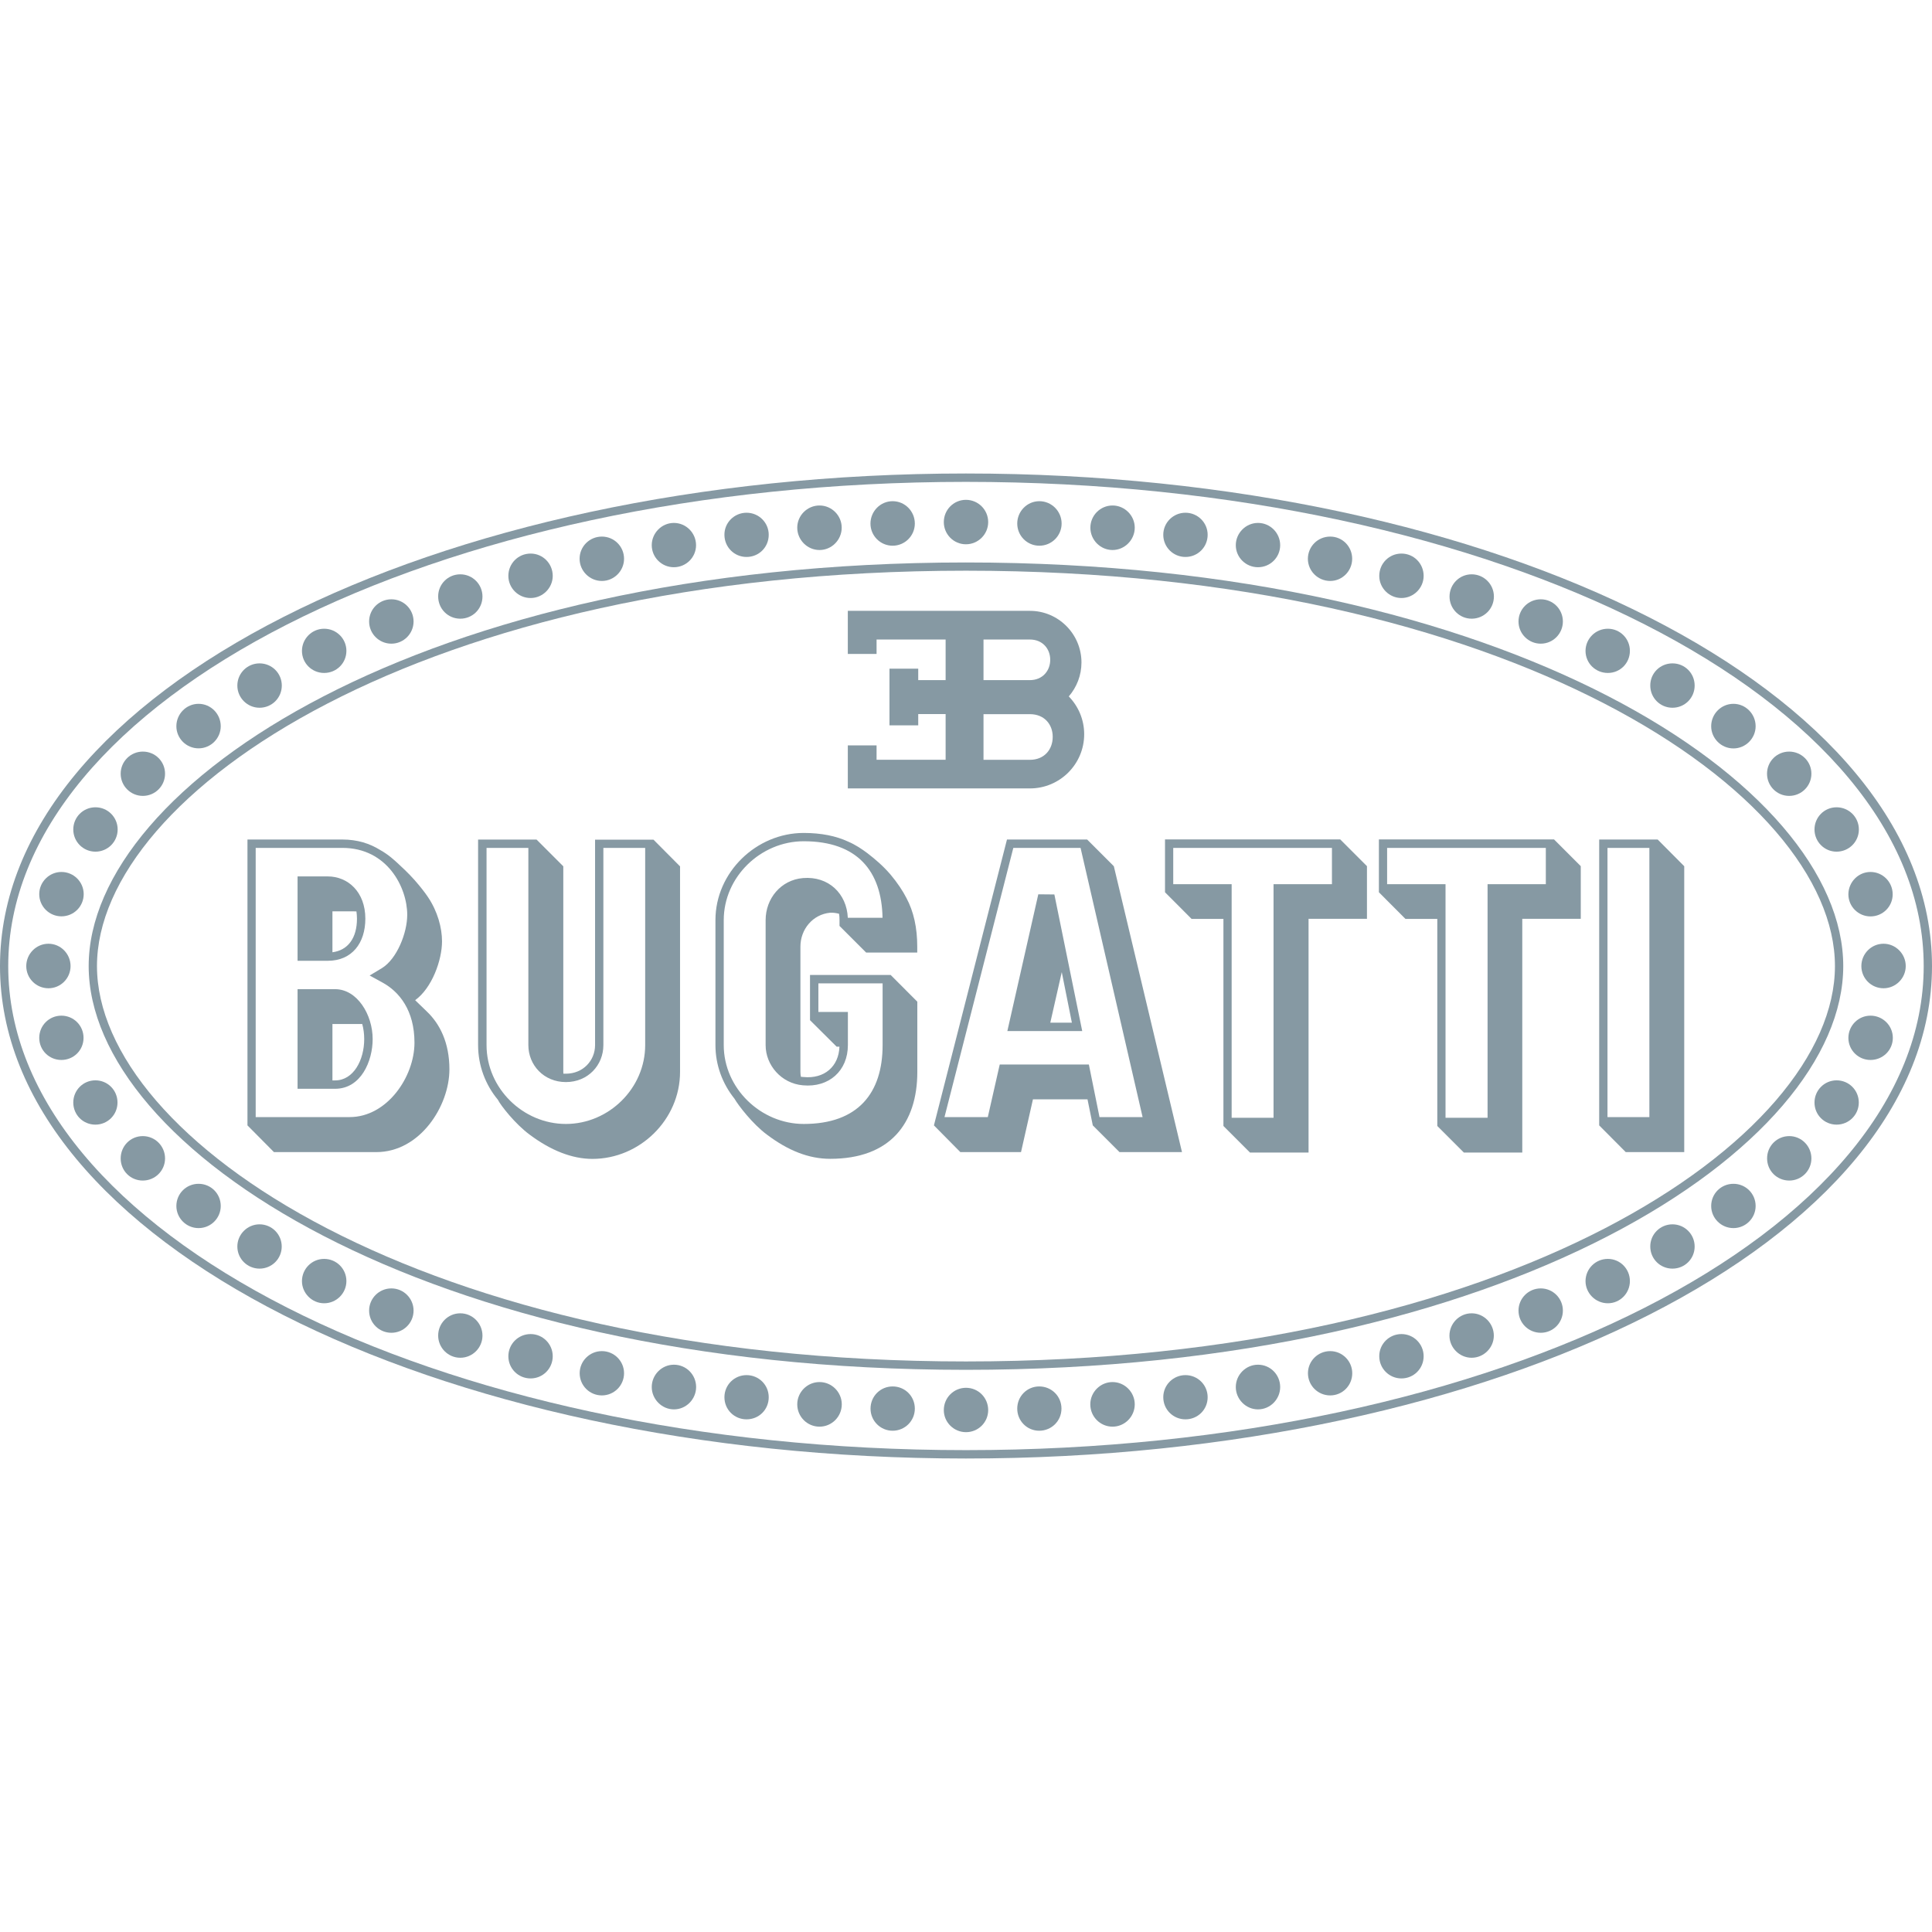
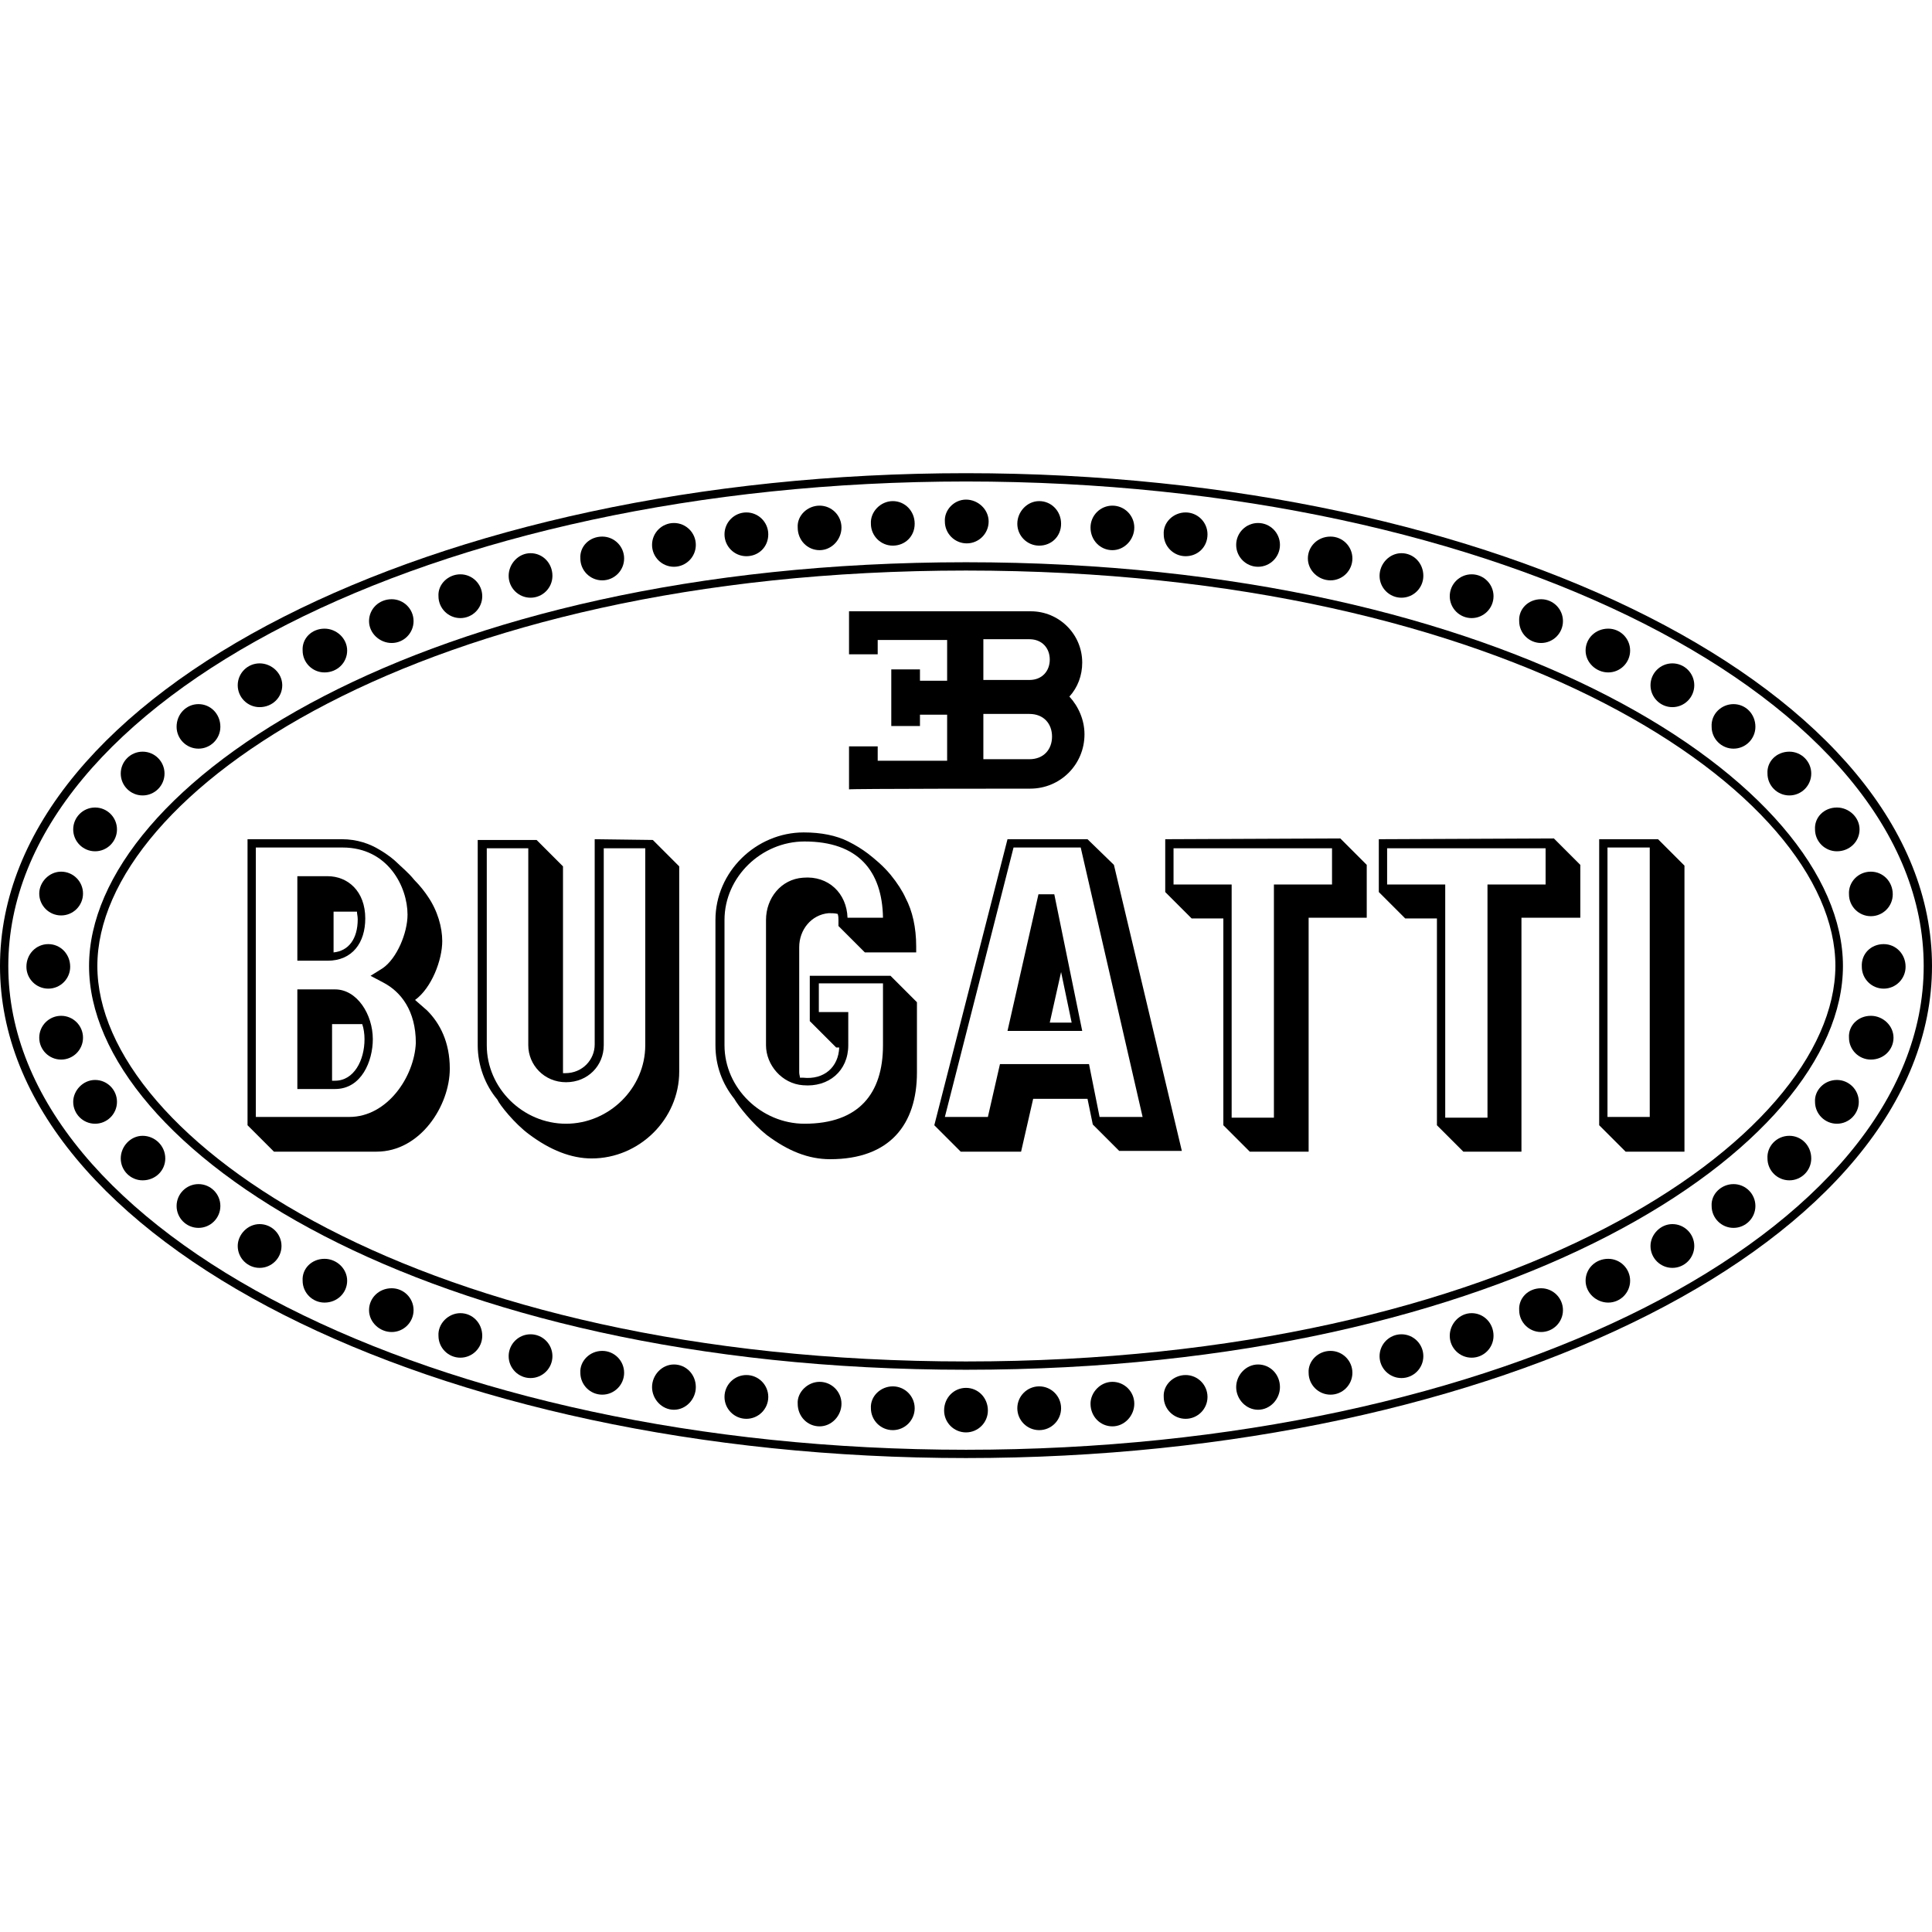
<svg xmlns="http://www.w3.org/2000/svg" version="1.1" id="Layer_1" x="0px" y="0px" viewBox="0 0 256 256" style="enable-background:new 0 0 256 256;" xml:space="preserve">
-   <style type="text/css">
- 	.st0{fill:#8699A3;}
- </style>
  <g>
    <g>
-       <path class="st0" d="M127.99,62.74C57.47,62.74,0,91.69,0,128.01s57.47,65.25,127.99,65.25c70.53,0,128.01-28.93,128.01-65.25    S198.52,62.74,127.99,62.74z M127.99,192.15c-70.66,0-126.9-28.98-126.9-64.14c0-35.16,56.24-64.16,126.9-64.16    c70.66,0,126.91,29,126.91,64.16C254.9,163.18,198.66,192.15,127.99,192.15z" />
-       <path class="st0" d="M127.99,74.53c-72,0-116.24,29.47-116.24,53.48c0,24.01,44.24,53.5,116.24,53.5    c72,0,116.25-29.49,116.25-53.5C244.24,103.98,199.99,74.53,127.99,74.53z M127.99,180.4c-72.13,0-115.14-29.51-115.14-52.39    c0-22.89,43.02-52.39,115.14-52.39c72.11,0,115.15,29.51,115.15,52.39C243.14,150.88,200.11,180.4,127.99,180.4z" />
-       <path class="st0" d="M127.99,66.23c1.63,0,2.95,1.32,2.95,2.95c0,1.61-1.32,2.94-2.95,2.94c-1.63,0-2.93-1.33-2.93-2.94    C125.06,67.55,126.37,66.23,127.99,66.23z" />
-       <path class="st0" d="M118.28,66.41c1.63,0,2.94,1.34,2.94,2.96c0,1.62-1.32,2.94-2.94,2.94c-1.63,0-2.94-1.32-2.94-2.94    C115.35,67.75,116.65,66.41,118.28,66.41z" />
-       <path class="st0" d="M108.59,66.98c1.62,0,2.94,1.33,2.94,2.94c0,1.61-1.32,2.96-2.94,2.96c-1.63,0-2.95-1.35-2.95-2.96    C105.64,68.31,106.96,66.98,108.59,66.98z" />
-       <path class="st0" d="M98.92,67.94c1.63,0,2.94,1.31,2.94,2.92c0,1.65-1.3,2.94-2.94,2.94c-1.62,0-2.93-1.3-2.93-2.94    C95.98,69.25,97.3,67.94,98.92,67.94z" />
-       <path class="st0" d="M89.29,69.29c1.63,0,2.94,1.34,2.94,2.95c0,1.61-1.32,2.92-2.94,2.92c-1.61,0-2.93-1.3-2.93-2.92    C86.36,70.63,87.68,69.29,89.29,69.29z" />
-       <path class="st0" d="M79.75,71.1c1.63,0,2.94,1.31,2.94,2.94c0,1.61-1.32,2.94-2.94,2.94c-1.62,0-2.95-1.33-2.95-2.94    C76.8,72.4,78.13,71.1,79.75,71.1z" />
-       <path class="st0" d="M70.31,73.35c1.61,0,2.93,1.31,2.93,2.96c0,1.59-1.32,2.93-2.93,2.93c-1.64,0-2.95-1.33-2.95-2.93    C67.36,74.66,68.67,73.35,70.31,73.35z" />
-       <path class="st0" d="M60.99,76.1c1.63,0,2.94,1.32,2.94,2.94c0,1.64-1.31,2.94-2.94,2.94c-1.63,0-2.93-1.31-2.93-2.94    C58.05,77.41,59.36,76.1,60.99,76.1z" />
-       <path class="st0" d="M51.86,79.41c1.62,0,2.94,1.31,2.94,2.94c0,1.62-1.32,2.94-2.94,2.94c-1.63,0-2.95-1.32-2.95-2.94    C48.91,80.72,50.23,79.41,51.86,79.41z" />
-       <path class="st0" d="M42.95,83.31c1.63,0,2.95,1.31,2.95,2.93c0,1.64-1.32,2.93-2.95,2.93c-1.62,0-2.94-1.29-2.94-2.93    C40.02,84.63,41.33,83.31,42.95,83.31z" />
-       <path class="st0" d="M34.39,87.9c1.63,0,2.95,1.3,2.95,2.94c0,1.64-1.32,2.94-2.95,2.94c-1.61,0-2.94-1.31-2.94-2.94    C31.45,89.2,32.78,87.9,34.39,87.9z" />
-       <path class="st0" d="M26.31,93.26c1.63,0,2.94,1.34,2.94,2.97c0,1.6-1.31,2.93-2.94,2.93c-1.62,0-2.94-1.32-2.94-2.93    C23.37,94.6,24.69,93.26,26.31,93.26z" />
-       <path class="st0" d="M18.93,99.59c1.63,0,2.94,1.3,2.94,2.93c0,1.63-1.32,2.94-2.94,2.94c-1.62,0-2.94-1.31-2.94-2.94    C15.99,100.89,17.31,99.59,18.93,99.59z" />
-       <path class="st0" d="M12.65,106.97c1.62,0,2.94,1.31,2.94,2.94c0,1.63-1.32,2.94-2.94,2.94c-1.63,0-2.94-1.32-2.94-2.94    C9.71,108.28,11.02,106.97,12.65,106.97z" />
-       <path class="st0" d="M8.14,115.54c1.63,0,2.95,1.32,2.95,2.94c0,1.63-1.32,2.94-2.95,2.94c-1.61,0-2.94-1.31-2.94-2.94    C5.2,116.86,6.53,115.54,8.14,115.54z" />
-       <path class="st0" d="M128,183.89c1.63,0,2.94,1.31,2.94,2.96c0,1.61-1.31,2.92-2.94,2.92c-1.61,0-2.94-1.31-2.94-2.92    C125.06,185.19,126.39,183.89,128,183.89z" />
-       <path class="st0" d="M118.28,183.71c1.63,0,2.94,1.29,2.94,2.94c0,1.63-1.32,2.93-2.94,2.93c-1.61,0-2.93-1.3-2.93-2.93    C115.35,185,116.67,183.71,118.28,183.71z" />
-       <path class="st0" d="M108.59,183.13c1.63,0,2.95,1.34,2.95,2.95c0,1.63-1.32,2.96-2.95,2.96c-1.63,0-2.95-1.32-2.95-2.96    C105.64,184.47,106.96,183.13,108.59,183.13z" />
-       <path class="st0" d="M98.92,182.21c1.63,0,2.94,1.3,2.94,2.93c0,1.65-1.3,2.93-2.94,2.93c-1.62,0-2.93-1.29-2.93-2.93    C95.99,183.51,97.3,182.21,98.92,182.21z" />
-       <path class="st0" d="M89.3,180.83c1.62,0,2.94,1.32,2.94,2.96c0,1.61-1.32,2.96-2.94,2.96c-1.61,0-2.94-1.35-2.94-2.96    C86.36,182.16,87.69,180.83,89.3,180.83z" />
-       <path class="st0" d="M79.75,179.03c1.63,0,2.94,1.32,2.94,2.93c0,1.63-1.32,2.94-2.94,2.94c-1.62,0-2.94-1.31-2.94-2.94    C76.81,180.35,78.13,179.03,79.75,179.03z" />
-       <path class="st0" d="M70.31,176.77c1.62,0,2.93,1.32,2.93,2.94c0,1.63-1.31,2.94-2.93,2.94c-1.64,0-2.95-1.31-2.95-2.94    C67.36,178.09,68.67,176.77,70.31,176.77z" />
-       <path class="st0" d="M60.99,174.02c1.63,0,2.94,1.34,2.94,2.96c0,1.59-1.3,2.93-2.94,2.93c-1.63,0-2.93-1.34-2.93-2.93    C58.05,175.35,59.36,174.02,60.99,174.02z" />
-       <path class="st0" d="M51.86,170.72c1.62,0,2.94,1.32,2.94,2.94c0,1.63-1.32,2.94-2.94,2.94c-1.63,0-2.95-1.31-2.95-2.94    C48.91,172.04,50.23,170.72,51.86,170.72z" />
-       <path class="st0" d="M42.95,166.81c1.63,0,2.95,1.31,2.95,2.94c0,1.61-1.32,2.94-2.95,2.94c-1.62,0-2.94-1.34-2.94-2.94    C40.02,168.12,41.33,166.81,42.95,166.81z" />
-       <path class="st0" d="M34.39,162.23c1.63,0,2.94,1.32,2.94,2.94c0,1.63-1.32,2.93-2.94,2.93c-1.61,0-2.94-1.3-2.94-2.93    C31.45,163.55,32.78,162.23,34.39,162.23z" />
-       <path class="st0" d="M26.31,156.86c1.63,0,2.94,1.3,2.94,2.94c0,1.61-1.31,2.93-2.94,2.93c-1.62,0-2.94-1.32-2.94-2.93    C23.37,158.16,24.69,156.86,26.31,156.86z" />
-       <path class="st0" d="M18.92,150.54c1.63,0,2.95,1.32,2.95,2.96c0,1.62-1.32,2.93-2.95,2.93c-1.63,0-2.93-1.3-2.93-2.93    C15.99,151.86,17.29,150.54,18.92,150.54z" />
-       <path class="st0" d="M12.64,143.15c1.63,0,2.93,1.31,2.93,2.94c0,1.63-1.31,2.93-2.93,2.93c-1.63,0-2.93-1.29-2.93-2.93    C9.71,144.47,11.01,143.15,12.64,143.15z" />
-       <path class="st0" d="M8.13,134.58c1.63,0,2.94,1.31,2.94,2.94c0,1.64-1.31,2.93-2.94,2.93c-1.62,0-2.93-1.29-2.93-2.93    C5.2,135.89,6.51,134.58,8.13,134.58z" />
-       <path class="st0" d="M6.42,125.05c1.62,0,2.93,1.34,2.93,2.96c0,1.62-1.31,2.94-2.93,2.94c-1.63,0-2.94-1.32-2.94-2.94    C3.48,126.4,4.79,125.05,6.42,125.05z" />
-       <path class="st0" d="M249.58,125.05c1.61,0,2.94,1.34,2.94,2.96c0,1.62-1.34,2.94-2.94,2.94c-1.64,0-2.94-1.32-2.94-2.94    C246.64,126.4,247.94,125.05,249.58,125.05z" />
-       <path class="st0" d="M247.85,134.58c1.63,0,2.96,1.31,2.96,2.94c0,1.64-1.33,2.93-2.96,2.93c-1.61,0-2.93-1.29-2.93-2.93    C244.93,135.89,246.24,134.58,247.85,134.58z" />
-       <path class="st0" d="M243.36,143.15c1.63,0,2.94,1.31,2.94,2.94c0,1.63-1.32,2.93-2.94,2.93c-1.62,0-2.93-1.29-2.93-2.93    C240.43,144.47,241.74,143.15,243.36,143.15z" />
-       <path class="st0" d="M237.09,150.54c1.61,0,2.93,1.32,2.93,2.96c0,1.62-1.32,2.93-2.93,2.93c-1.64,0-2.94-1.3-2.94-2.93    C234.14,151.86,235.45,150.54,237.09,150.54z" />
-       <path class="st0" d="M229.69,156.86c1.62,0,2.94,1.3,2.94,2.94c0,1.61-1.32,2.93-2.94,2.93c-1.63,0-2.95-1.32-2.95-2.93    C226.74,158.16,228.06,156.86,229.69,156.86z" />
-       <path class="st0" d="M221.61,162.23c1.63,0,2.94,1.32,2.94,2.94c0,1.63-1.31,2.93-2.94,2.93c-1.63,0-2.94-1.3-2.94-2.93    C218.66,163.55,219.98,162.23,221.61,162.23z" />
-       <path class="st0" d="M213.05,166.81c1.61,0,2.92,1.31,2.92,2.94c0,1.61-1.3,2.94-2.92,2.94c-1.64,0-2.96-1.34-2.96-2.94    C210.1,168.12,211.41,166.81,213.05,166.81z" />
-       <path class="st0" d="M204.16,170.72c1.62,0,2.93,1.32,2.93,2.94c0,1.63-1.31,2.94-2.93,2.94c-1.63,0-2.95-1.31-2.95-2.94    C201.21,172.04,202.53,170.72,204.16,170.72z" />
-       <path class="st0" d="M195,174.02c1.62,0,2.94,1.34,2.94,2.96c0,1.59-1.32,2.93-2.94,2.93c-1.61,0-2.94-1.34-2.94-2.93    C192.06,175.35,193.39,174.02,195,174.02z" />
-       <path class="st0" d="M185.7,176.77c1.63,0,2.94,1.32,2.94,2.94c0,1.63-1.31,2.94-2.94,2.94c-1.62,0-2.94-1.31-2.94-2.94    C182.75,178.09,184.07,176.77,185.7,176.77z" />
-       <path class="st0" d="M176.26,179.03c1.61,0,2.92,1.32,2.92,2.93c0,1.63-1.3,2.94-2.92,2.94c-1.63,0-2.95-1.31-2.95-2.94    C173.31,180.35,174.62,179.03,176.26,179.03z" />
-       <path class="st0" d="M166.69,180.83c1.63,0,2.94,1.32,2.94,2.96c0,1.61-1.31,2.96-2.94,2.96c-1.61,0-2.94-1.35-2.94-2.96    C163.75,182.16,165.08,180.83,166.69,180.83z" />
-       <path class="st0" d="M157.08,182.21c1.62,0,2.94,1.3,2.94,2.93c0,1.65-1.32,2.93-2.94,2.93c-1.62,0-2.94-1.29-2.94-2.93    C154.14,183.51,155.46,182.21,157.08,182.21z" />
-       <path class="st0" d="M147.42,183.13c1.61,0,2.94,1.34,2.94,2.95c0,1.63-1.33,2.96-2.94,2.96c-1.63,0-2.95-1.32-2.95-2.96    C144.47,184.47,145.79,183.13,147.42,183.13z" />
-       <path class="st0" d="M137.7,183.71c1.63,0,2.95,1.29,2.95,2.94c0,1.63-1.32,2.93-2.95,2.93c-1.61,0-2.91-1.3-2.91-2.93    C134.79,185,136.1,183.71,137.7,183.71z" />
-       <path class="st0" d="M137.72,66.41c1.63,0,2.95,1.34,2.95,2.96c0,1.62-1.32,2.94-2.95,2.94c-1.62,0-2.93-1.32-2.93-2.94    C134.79,67.75,136.1,66.41,137.72,66.41z" />
-       <path class="st0" d="M147.42,66.98c1.61,0,2.94,1.33,2.94,2.94c0,1.61-1.33,2.96-2.94,2.96c-1.63,0-2.94-1.35-2.94-2.96    C144.48,68.31,145.79,66.98,147.42,66.98z" />
-       <path class="st0" d="M157.08,67.94c1.62,0,2.94,1.31,2.94,2.92c0,1.65-1.32,2.94-2.94,2.94c-1.62,0-2.94-1.3-2.94-2.94    C154.14,69.25,155.46,67.94,157.08,67.94z" />
-       <path class="st0" d="M166.69,69.29c1.63,0,2.94,1.34,2.94,2.95c0,1.61-1.31,2.92-2.94,2.92c-1.61,0-2.94-1.3-2.94-2.92    C163.75,70.63,165.08,69.29,166.69,69.29z" />
-       <path class="st0" d="M176.26,71.1c1.61,0,2.91,1.31,2.91,2.94c0,1.61-1.3,2.94-2.91,2.94c-1.64,0-2.96-1.33-2.96-2.94    C173.31,72.4,174.62,71.1,176.26,71.1z" />
-       <path class="st0" d="M185.7,73.35c1.63,0,2.94,1.31,2.94,2.96c0,1.59-1.31,2.93-2.94,2.93c-1.62,0-2.94-1.33-2.94-2.93    C182.76,74.66,184.07,73.35,185.7,73.35z" />
-       <path class="st0" d="M195,76.1c1.63,0,2.95,1.32,2.95,2.94c0,1.64-1.32,2.94-2.95,2.94c-1.61,0-2.93-1.31-2.93-2.94    C192.08,77.41,193.39,76.1,195,76.1z" />
-       <path class="st0" d="M204.16,79.41c1.62,0,2.93,1.31,2.93,2.94c0,1.62-1.31,2.94-2.93,2.94c-1.63,0-2.95-1.32-2.95-2.94    C201.21,80.72,202.53,79.41,204.16,79.41z" />
-       <path class="st0" d="M213.05,83.31c1.61,0,2.92,1.31,2.92,2.93c0,1.64-1.3,2.93-2.92,2.93c-1.64,0-2.96-1.29-2.96-2.93    C210.1,84.63,211.41,83.31,213.05,83.31z" />
-       <path class="st0" d="M221.61,87.9c1.63,0,2.94,1.3,2.94,2.94c0,1.64-1.31,2.94-2.94,2.94c-1.63,0-2.94-1.31-2.94-2.94    C218.66,89.2,219.98,87.9,221.61,87.9z" />
-       <path class="st0" d="M229.69,93.26c1.62,0,2.94,1.34,2.94,2.97c0,1.6-1.32,2.94-2.94,2.94c-1.63,0-2.95-1.34-2.95-2.94    C226.74,94.6,228.06,93.26,229.69,93.26z" />
-       <path class="st0" d="M237.07,99.59c1.63,0,2.95,1.3,2.95,2.93c0,1.63-1.32,2.94-2.95,2.94c-1.62,0-2.93-1.31-2.93-2.94    C234.14,100.89,235.45,99.59,237.07,99.59z" />
-       <path class="st0" d="M243.35,106.97c1.64,0,2.96,1.31,2.96,2.94c0,1.63-1.32,2.94-2.96,2.94c-1.61,0-2.92-1.32-2.92-2.94    C240.43,108.28,241.74,106.97,243.35,106.97z" />
-       <path class="st0" d="M247.85,115.54c1.63,0,2.94,1.33,2.94,2.96c0,1.62-1.31,2.93-2.94,2.93c-1.61,0-2.93-1.31-2.93-2.93    C244.93,116.87,246.24,115.54,247.85,115.54z" />
-       <path class="st0" d="M48.41,121.73c0-3.57-2.33-5.6-4.98-5.6h-4v11.18h4C46.65,127.31,48.41,124.95,48.41,121.73z M44.05,120.76    h2.9l0.28,0.01c0.04,0.3,0.07,0.62,0.07,0.96c0,2.55-1.18,4.18-3.25,4.45V120.76z" />
-       <path class="st0" d="M55.01,132.53c2.23-1.61,3.56-5.3,3.56-7.8c0-1.8-0.59-3.97-1.86-5.86c-0.42-0.63-1.02-1.39-1.76-2.24    c-0.85-0.96-1.78-1.81-2.32-2.31c-0.3-0.26-1.07-1.03-2.27-1.7c-1.35-0.84-3-1.38-5-1.38H32.79v37.88l3.51,3.54h13.56    c5.79,0,9.69-6.1,9.69-10.97c0-3.53-1.27-6.03-3-7.67L55.01,132.53z M46.33,148.02H33.88v-35.67h11.49c5.95,0,8.59,5.25,8.59,8.87    c0,2.41-1.37,5.84-3.35,7.06l-1.63,0.98l1.68,0.92c2.26,1.23,4.26,3.71,4.26,7.98C54.92,142.67,51.3,148.02,46.33,148.02z" />
-       <path class="st0" d="M44.4,131.07h-4.97v13.2h4.97c3.45,0,4.98-3.69,4.98-6.58C49.38,134.43,47.32,131.07,44.4,131.07z     M48.26,137.69c0,2.76-1.41,5.47-3.86,5.47h-0.35v-7.47H48C48.17,136.31,48.26,136.98,48.26,137.69z" />
-       <path class="st0" d="M78.85,111.24v27.24c0,2.04-1.58,3.79-3.87,3.79h-0.33l-0.01-0.25v-27.23l-3.54-3.54h-7.75v27.24    c0,2.73,0.99,5.27,2.62,7.23c0.35,0.72,2.28,3.21,4.23,4.64c2.77,2.07,5.59,3.2,8.3,3.2c6.27,0,11.61-5.19,11.61-11.53v-27.23    l-3.52-3.54H78.85z M85.49,138.48c0,5.73-4.82,10.45-10.51,10.45c-5.67,0-10.51-4.72-10.51-10.45v-26.13h5.54v26.13    c0,2.65,2.05,4.9,4.97,4.9c2.93,0,4.97-2.24,4.97-4.9v-26.13h5.54V138.48L85.49,138.48z" />
-       <path class="st0" d="M117.98,115.86c-1.04-1.2-2.07-2.05-3.02-2.79c-0.76-0.57-1.59-1.13-2.57-1.55c-1.61-0.75-3.57-1.15-5.9-1.15    c-6.26,0-11.69,5.2-11.69,11.55v16.56c0,2.68,0.95,5.14,2.52,7.1c0.5,0.87,2.38,3.34,4.31,4.77c2.79,2.1,5.52,3.2,8.38,3.2    c7.89,0,11.54-4.64,11.54-11.53v-9.29l-3.53-3.54h-10.69v5.99l3.53,3.51h0.37c-0.09,2.63-2,4.29-4.75,4.02    c-0.12,0-0.24-0.02-0.36-0.03c-0.04-0.22-0.06-0.44-0.06-0.66v-16.59c0-2.29,1.63-4.27,3.94-4.49c0.42-0.02,0.81,0.04,1.18,0.14    c0.05,0.27,0.06,0.56,0.06,0.85v0.76l3.53,3.53h6.77v-0.79c0-2.49-0.47-4.65-1.44-6.45C119.63,118.06,118.93,116.99,117.98,115.86    z M112.34,121.61c-0.14-3.18-2.54-5.55-5.95-5.26c-2.93,0.25-4.94,2.72-4.94,5.57v16.58c0,2.61,2.05,5.06,4.94,5.31    c3.45,0.32,5.96-1.92,5.96-5.33v-4.39h-3.91v-3.79h8.51v8.18c0,6.35-3.25,10.45-10.45,10.45c-5.69,0-10.6-4.72-10.6-10.45v-16.56    c0-5.74,4.91-10.45,10.6-10.45c7.09,0,10.33,3.95,10.44,10.14H112.34L112.34,121.61z" />
-       <path class="st0" d="M144.05,111.24h-10.62l-9.68,37.88l3.5,3.54h8.04l1.58-6.99h7.23l0.7,3.45l3.54,3.54h8.28l-9.03-37.88    L144.05,111.24z M145.69,148.02l-1.41-6.97h-11.81l-1.58,6.97h-5.74l9.12-35.67h8.91l8.22,35.67H145.69z" />
-       <path class="st0" d="M137.58,118.5l-4.1,18.12h9.92l-3.69-18.1L137.58,118.5z M142.03,135.51h-2.86l1.52-6.7L142.03,135.51z" />
-       <path class="st0" d="M154.37,111.24v6.99l3.52,3.53h4.22v27.44l3.52,3.52h7.76v-30.97h7.74v-6.98l-3.54-3.54H154.37z     M176.49,117.16h-7.74v30.95h-5.55v-30.95h-7.74v-4.81h21.03V117.16L176.49,117.16z" />
-       <path class="st0" d="M182.71,111.24v6.99l3.52,3.53h4.22v27.44l3.52,3.52h7.74v-30.97h7.75v-6.98l-3.54-3.54H182.71z     M204.83,117.16h-7.72v30.95h-5.57v-30.95h-7.74v-4.81h21.03V117.16L204.83,117.16z" />
-       <path class="st0" d="M211.9,111.24v37.88l3.52,3.54h7.75v-37.88l-3.52-3.54H211.9z M218.55,148.02H213v-35.67h5.55V148.02z" />
-       <path class="st0" d="M136.47,104.47c3.97,0,7.19-3.22,7.19-7.18c0-1.95-0.78-3.71-2.04-5.01c1.05-1.22,1.68-2.79,1.68-4.5    c0-3.76-3.06-6.84-6.83-6.84h-24.13v3.8v1.91h3.81v-1.91h9.15v5.38h-3.63V88.6h-3.81v1.51v4.51v1.49h3.81v-1.49h3.63v6.05h-9.15    v-1.9h-3.81v1.9v3.8H136.47z M130.32,84.74h6.15c1.66,0,2.69,1.21,2.69,2.69c0,1.46-1.03,2.69-2.69,2.69h-6.15V84.74z     M130.32,94.63h6.15c1.9,0,3.02,1.34,3.02,3.01c0,1.68-1.12,3.04-3.02,3.04h-6.15V94.63z" />
+       <path d="M128,62.7C57.5,62.7,0,91.7,0,128s57.5,65.2,128,65.2c70.5,0,128-28.9,128-65.2S198.5,62.7,128,62.7z M128,192.1    c-70.7,0-126.9-29-126.9-64.1S57.3,63.8,128,63.8s126.9,29,126.9,64.2C254.9,163.2,198.7,192.1,128,192.1z" />
+       <path d="M128,74.5C56,74.5,11.8,104,11.8,128S56,181.5,128,181.5S244.2,152,244.2,128C244.2,104,200,74.5,128,74.5z M128,180.4    c-72.1,0-115.1-29.5-115.1-52.4c0-22.9,43-52.4,115.1-52.4c72.1,0,115.2,29.5,115.2,52.4C243.1,150.9,200.1,180.4,128,180.4z" />
+       <path d="M128,66.2c1.6,0,3,1.3,3,2.9c0,1.6-1.3,2.9-2.9,2.9c-1.6,0-2.9-1.3-2.9-2.9C125.1,67.6,126.4,66.2,128,66.2z" />
+       <path d="M118.3,66.4c1.6,0,2.9,1.3,2.9,3s-1.3,2.9-2.9,2.9c-1.6,0-2.9-1.3-2.9-2.9C115.3,67.8,116.7,66.4,118.3,66.4z" />
+       <path d="M108.6,67c1.6,0,2.9,1.3,2.9,2.9s-1.3,3-2.9,3c-1.6,0-2.9-1.3-2.9-3C105.6,68.3,107,67,108.6,67z" />
+       <path d="M98.9,67.9c1.6,0,2.9,1.3,2.9,2.9c0,1.7-1.3,2.9-2.9,2.9c-1.6,0-2.9-1.3-2.9-2.9C96,69.2,97.3,67.9,98.9,67.9z" />
+       <path d="M89.3,69.3c1.6,0,2.9,1.3,2.9,2.9s-1.3,2.9-2.9,2.9c-1.6,0-2.9-1.3-2.9-2.9C86.4,70.6,87.7,69.3,89.3,69.3z" />
+       <path d="M79.8,71.1c1.6,0,2.9,1.3,2.9,2.9c0,1.6-1.3,2.9-2.9,2.9s-2.9-1.3-2.9-2.9C76.8,72.4,78.1,71.1,79.8,71.1z" />
+       <path d="M70.3,73.3c1.6,0,2.9,1.3,2.9,3c0,1.6-1.3,2.9-2.9,2.9c-1.6,0-2.9-1.3-2.9-2.9C67.4,74.7,68.7,73.3,70.3,73.3z" />
+       <path d="M61,76.1c1.6,0,2.9,1.3,2.9,2.9c0,1.6-1.3,2.9-2.9,2.9c-1.6,0-2.9-1.3-2.9-2.9C58,77.4,59.4,76.1,61,76.1z" />
+       <path d="M51.9,79.4c1.6,0,2.9,1.3,2.9,2.9c0,1.6-1.3,2.9-2.9,2.9c-1.6,0-3-1.3-3-2.9C48.9,80.7,50.2,79.4,51.9,79.4z" />
+       <path d="M43,83.3c1.6,0,3,1.3,3,2.9c0,1.6-1.3,2.9-3,2.9c-1.6,0-2.9-1.3-2.9-2.9C40,84.6,41.3,83.3,43,83.3z" />
+       <path d="M34.4,87.9c1.6,0,3,1.3,3,2.9s-1.3,2.9-3,2.9c-1.6,0-2.9-1.3-2.9-2.9C31.5,89.2,32.8,87.9,34.4,87.9z" />
+       <path d="M26.3,93.3c1.6,0,2.9,1.3,2.9,3c0,1.6-1.3,2.9-2.9,2.9c-1.6,0-2.9-1.3-2.9-2.9C23.4,94.6,24.7,93.3,26.3,93.3z" />
+       <path d="M18.9,99.6c1.6,0,2.9,1.3,2.9,2.9s-1.3,2.9-2.9,2.9s-2.9-1.3-2.9-2.9C16,100.9,17.3,99.6,18.9,99.6z" />
+       <path d="M12.6,107c1.6,0,2.9,1.3,2.9,2.9c0,1.6-1.3,2.9-2.9,2.9c-1.6,0-2.9-1.3-2.9-2.9C9.7,108.3,11,107,12.6,107z" />
+       <path d="M8.1,115.5c1.6,0,2.9,1.3,2.9,2.9c0,1.6-1.3,2.9-2.9,2.9c-1.6,0-2.9-1.3-2.9-2.9C5.2,116.9,6.5,115.5,8.1,115.5z" />
+       <path d="M128,183.9c1.6,0,2.9,1.3,2.9,3c0,1.6-1.3,2.9-2.9,2.9c-1.6,0-2.9-1.3-2.9-2.9C125.1,185.2,126.4,183.9,128,183.9z" />
+       <path d="M118.3,183.7c1.6,0,2.9,1.3,2.9,2.9c0,1.6-1.3,2.9-2.9,2.9c-1.6,0-2.9-1.3-2.9-2.9C115.3,185,116.7,183.7,118.3,183.7z" />
+       <path d="M108.6,183.1c1.6,0,2.9,1.3,2.9,2.9c0,1.6-1.3,3-2.9,3s-2.9-1.3-2.9-3C105.6,184.5,107,183.1,108.6,183.1z" />
+       <path d="M98.9,182.2c1.6,0,2.9,1.3,2.9,2.9c0,1.6-1.3,2.9-2.9,2.9c-1.6,0-2.9-1.3-2.9-2.9C96,183.5,97.3,182.2,98.9,182.2z" />
+       <path d="M89.3,180.8c1.6,0,2.9,1.3,2.9,3c0,1.6-1.3,3-2.9,3c-1.6,0-2.9-1.4-2.9-3C86.4,182.2,87.7,180.8,89.3,180.8z" />
+       <path d="M79.8,179c1.6,0,2.9,1.3,2.9,2.9c0,1.6-1.3,2.9-2.9,2.9s-2.9-1.3-2.9-2.9C76.8,180.4,78.1,179,79.8,179z" />
+       <path d="M70.3,176.8c1.6,0,2.9,1.3,2.9,2.9c0,1.6-1.3,2.9-2.9,2.9c-1.6,0-2.9-1.3-2.9-2.9C67.4,178.1,68.7,176.8,70.3,176.8z" />
+       <path d="M61,174c1.6,0,2.9,1.3,2.9,3c0,1.6-1.3,2.9-2.9,2.9c-1.6,0-2.9-1.3-2.9-2.9C58,175.4,59.4,174,61,174z" />
+       <path d="M51.9,170.7c1.6,0,2.9,1.3,2.9,2.9c0,1.6-1.3,2.9-2.9,2.9c-1.6,0-3-1.3-3-2.9C48.9,172,50.2,170.7,51.9,170.7z" />
+       <path d="M43,166.8c1.6,0,3,1.3,3,2.9c0,1.6-1.3,2.9-3,2.9c-1.6,0-2.9-1.3-2.9-2.9C40,168.1,41.3,166.8,43,166.8z" />
+       <path d="M34.4,162.2c1.6,0,2.9,1.3,2.9,2.9c0,1.6-1.3,2.9-2.9,2.9c-1.6,0-2.9-1.3-2.9-2.9C31.5,163.6,32.8,162.2,34.4,162.2z" />
+       <path d="M26.3,156.9c1.6,0,2.9,1.3,2.9,2.9c0,1.6-1.3,2.9-2.9,2.9c-1.6,0-2.9-1.3-2.9-2.9C23.4,158.2,24.7,156.9,26.3,156.9z" />
+       <path d="M18.9,150.5c1.6,0,3,1.3,3,3c0,1.6-1.3,2.9-3,2.9c-1.6,0-2.9-1.3-2.9-2.9C16,151.9,17.3,150.5,18.9,150.5z" />
+       <path d="M12.6,143.1c1.6,0,2.9,1.3,2.9,2.9s-1.3,2.9-2.9,2.9c-1.6,0-2.9-1.3-2.9-2.9C9.7,144.5,11,143.1,12.6,143.1z" />
+       <path d="M8.1,134.6c1.6,0,2.9,1.3,2.9,2.9c0,1.6-1.3,2.9-2.9,2.9c-1.6,0-2.9-1.3-2.9-2.9C5.2,135.9,6.5,134.6,8.1,134.6z" />
+       <path d="M6.4,125.1c1.6,0,2.9,1.3,2.9,3c0,1.6-1.3,2.9-2.9,2.9c-1.6,0-2.9-1.3-2.9-2.9C3.5,126.4,4.8,125.1,6.4,125.1z" />
+       <path d="M249.6,125.1c1.6,0,2.9,1.3,2.9,3c0,1.6-1.3,2.9-2.9,2.9c-1.6,0-2.9-1.3-2.9-2.9C246.6,126.4,247.9,125.1,249.6,125.1z" />
+       <path d="M247.9,134.6c1.6,0,3,1.3,3,2.9c0,1.6-1.3,2.9-3,2.9c-1.6,0-2.9-1.3-2.9-2.9C244.9,135.9,246.2,134.6,247.9,134.6z" />
+       <path d="M243.4,143.1c1.6,0,2.9,1.3,2.9,2.9s-1.3,2.9-2.9,2.9s-2.9-1.3-2.9-2.9C240.4,144.5,241.7,143.1,243.4,143.1z" />
+       <path d="M237.1,150.5c1.6,0,2.9,1.3,2.9,3c0,1.6-1.3,2.9-2.9,2.9c-1.6,0-2.9-1.3-2.9-2.9C234.1,151.9,235.4,150.5,237.1,150.5z" />
+       <path d="M229.7,156.9c1.6,0,2.9,1.3,2.9,2.9c0,1.6-1.3,2.9-2.9,2.9c-1.6,0-2.9-1.3-2.9-2.9C226.7,158.2,228.1,156.9,229.7,156.9z" />
+       <path d="M221.6,162.2c1.6,0,2.9,1.3,2.9,2.9c0,1.6-1.3,2.9-2.9,2.9s-2.9-1.3-2.9-2.9C218.7,163.6,220,162.2,221.6,162.2z" />
+       <path d="M213.1,166.8c1.6,0,2.9,1.3,2.9,2.9c0,1.6-1.3,2.9-2.9,2.9c-1.6,0-3-1.3-3-2.9C210.1,168.1,211.4,166.8,213.1,166.8z" />
+       <path d="M204.2,170.7c1.6,0,2.9,1.3,2.9,2.9c0,1.6-1.3,2.9-2.9,2.9c-1.6,0-2.9-1.3-2.9-2.9C201.2,172,202.5,170.7,204.2,170.7z" />
+       <path d="M195,174c1.6,0,2.9,1.3,2.9,3c0,1.6-1.3,2.9-2.9,2.9c-1.6,0-2.9-1.3-2.9-2.9C192.1,175.4,193.4,174,195,174z" />
+       <path d="M185.7,176.8c1.6,0,2.9,1.3,2.9,2.9c0,1.6-1.3,2.9-2.9,2.9c-1.6,0-2.9-1.3-2.9-2.9C182.8,178.1,184.1,176.8,185.7,176.8z" />
+       <path d="M176.3,179c1.6,0,2.9,1.3,2.9,2.9c0,1.6-1.3,2.9-2.9,2.9c-1.6,0-2.9-1.3-2.9-2.9C173.3,180.4,174.6,179,176.3,179z" />
+       <path d="M166.7,180.8c1.6,0,2.9,1.3,2.9,3c0,1.6-1.3,3-2.9,3c-1.6,0-2.9-1.4-2.9-3C163.8,182.2,165.1,180.8,166.7,180.8z" />
+       <path d="M157.1,182.2c1.6,0,2.9,1.3,2.9,2.9c0,1.6-1.3,2.9-2.9,2.9s-2.9-1.3-2.9-2.9C154.1,183.5,155.5,182.2,157.1,182.2z" />
+       <path d="M147.4,183.1c1.6,0,2.9,1.3,2.9,2.9c0,1.6-1.3,3-2.9,3c-1.6,0-2.9-1.3-2.9-3C144.5,184.5,145.8,183.1,147.4,183.1z" />
+       <path d="M137.7,183.7c1.6,0,2.9,1.3,2.9,2.9c0,1.6-1.3,2.9-2.9,2.9c-1.6,0-2.9-1.3-2.9-2.9C134.8,185,136.1,183.7,137.7,183.7z" />
+       <path d="M137.7,66.4c1.6,0,2.9,1.3,2.9,3s-1.3,2.9-2.9,2.9c-1.6,0-2.9-1.3-2.9-2.9C134.8,67.8,136.1,66.4,137.7,66.4z" />
+       <path d="M147.4,67c1.6,0,2.9,1.3,2.9,2.9s-1.3,3-2.9,3c-1.6,0-2.9-1.3-2.9-3C144.5,68.3,145.8,67,147.4,67z" />
+       <path d="M157.1,67.9c1.6,0,2.9,1.3,2.9,2.9c0,1.7-1.3,2.9-2.9,2.9s-2.9-1.3-2.9-2.9C154.1,69.2,155.5,67.9,157.1,67.9z" />
+       <path d="M166.7,69.3c1.6,0,2.9,1.3,2.9,2.9s-1.3,2.9-2.9,2.9c-1.6,0-2.9-1.3-2.9-2.9C163.8,70.6,165.1,69.3,166.7,69.3z" />
+       <path d="M176.3,71.1c1.6,0,2.9,1.3,2.9,2.9c0,1.6-1.3,2.9-2.9,2.9c-1.6,0-3-1.3-3-2.9C173.3,72.4,174.6,71.1,176.3,71.1z" />
+       <path d="M185.7,73.3c1.6,0,2.9,1.3,2.9,3c0,1.6-1.3,2.9-2.9,2.9c-1.6,0-2.9-1.3-2.9-2.9C182.8,74.7,184.1,73.3,185.7,73.3z" />
+       <path d="M195,76.1c1.6,0,2.9,1.3,2.9,2.9c0,1.6-1.3,2.9-2.9,2.9c-1.6,0-2.9-1.3-2.9-2.9C192.1,77.4,193.4,76.1,195,76.1z" />
+       <path d="M204.2,79.4c1.6,0,2.9,1.3,2.9,2.9c0,1.6-1.3,2.9-2.9,2.9c-1.6,0-2.9-1.3-2.9-2.9C201.2,80.7,202.5,79.4,204.2,79.4z" />
+       <path d="M213.1,83.3c1.6,0,2.9,1.3,2.9,2.9c0,1.6-1.3,2.9-2.9,2.9c-1.6,0-3-1.3-3-2.9C210.1,84.6,211.4,83.3,213.1,83.3z" />
+       <path d="M221.6,87.9c1.6,0,2.9,1.3,2.9,2.9s-1.3,2.9-2.9,2.9s-2.9-1.3-2.9-2.9C218.7,89.2,220,87.9,221.6,87.9z" />
+       <path d="M229.7,93.3c1.6,0,2.9,1.3,2.9,3c0,1.6-1.3,2.9-2.9,2.9c-1.6,0-2.9-1.3-2.9-2.9C226.7,94.6,228.1,93.3,229.7,93.3z" />
+       <path d="M237.1,99.6c1.6,0,2.9,1.3,2.9,2.9s-1.3,2.9-2.9,2.9c-1.6,0-2.9-1.3-2.9-2.9C234.1,100.9,235.4,99.6,237.1,99.6z" />
+       <path d="M243.4,107c1.6,0,3,1.3,3,2.9c0,1.6-1.3,2.9-3,2.9c-1.6,0-2.9-1.3-2.9-2.9C240.4,108.3,241.7,107,243.4,107z" />
+       <path d="M247.9,115.5c1.6,0,2.9,1.3,2.9,3c0,1.6-1.3,2.9-2.9,2.9c-1.6,0-2.9-1.3-2.9-2.9C244.9,116.9,246.2,115.5,247.9,115.5z" />
+       <path d="M48.4,121.7c0-3.6-2.3-5.6-5-5.6h-4v11.2h4C46.7,127.3,48.4,124.9,48.4,121.7z M44,120.8H47l0.3,0c0,0.3,0.1,0.6,0.1,1    c0,2.6-1.2,4.2-3.2,4.4V120.8z" />
+       <path d="M55,132.5c2.2-1.6,3.6-5.3,3.6-7.8c0-1.8-0.6-4-1.9-5.9c-0.4-0.6-1-1.4-1.8-2.2c-0.8-1-1.8-1.8-2.3-2.3    c-0.3-0.3-1.1-1-2.3-1.7c-1.3-0.8-3-1.4-5-1.4H32.8v37.9l3.5,3.5h13.6c5.8,0,9.7-6.1,9.7-11c0-3.5-1.3-6-3-7.7L55,132.5z     M46.3,148H33.9v-35.7h11.5c6,0,8.6,5.2,8.6,8.9c0,2.4-1.4,5.8-3.3,7.1l-1.6,1l1.7,0.9c2.3,1.2,4.3,3.7,4.3,8    C54.9,142.7,51.3,148,46.3,148z" />
+       <path d="M44.4,131.1h-5v13.2h5c3.5,0,5-3.7,5-6.6C49.4,134.4,47.3,131.1,44.4,131.1z M48.3,137.7c0,2.8-1.4,5.5-3.9,5.5H44v-7.5h4    C48.2,136.3,48.3,137,48.3,137.7z" />
+       <path d="M78.8,111.2v27.2c0,2-1.6,3.8-3.9,3.8h-0.3l0-0.2v-27.2l-3.5-3.5h-7.8v27.2c0,2.7,1,5.3,2.6,7.2c0.3,0.7,2.3,3.2,4.2,4.6    c2.8,2.1,5.6,3.2,8.3,3.2c6.3,0,11.6-5.2,11.6-11.5v-27.2l-3.5-3.5L78.8,111.2L78.8,111.2z M85.5,138.5c0,5.7-4.8,10.4-10.5,10.4    c-5.7,0-10.5-4.7-10.5-10.4v-26.1H70v26.1c0,2.6,2.1,4.9,5,4.9c2.9,0,5-2.2,5-4.9v-26.1h5.5V138.5L85.5,138.5z" />
+       <path d="M118,115.9c-1-1.2-2.1-2.1-3-2.8c-0.8-0.6-1.6-1.1-2.6-1.6c-1.6-0.8-3.6-1.2-5.9-1.2c-6.3,0-11.7,5.2-11.7,11.6v16.6    c0,2.7,0.9,5.1,2.5,7.1c0.5,0.9,2.4,3.3,4.3,4.8c2.8,2.1,5.5,3.2,8.4,3.2c7.9,0,11.5-4.6,11.5-11.5v-9.3l-3.5-3.5h-10.7v6l3.5,3.5    h0.4c-0.1,2.6-2,4.3-4.8,4c-0.1,0-0.2,0-0.4,0c0-0.2-0.1-0.4-0.1-0.7v-16.6c0-2.3,1.6-4.3,3.9-4.5c0.4,0,0.8,0,1.2,0.1    c0.1,0.3,0.1,0.6,0.1,0.8v0.8l3.5,3.5h6.8v-0.8c0-2.5-0.5-4.7-1.4-6.4C119.6,118.1,118.9,117,118,115.9z M112.3,121.6    c-0.1-3.2-2.5-5.6-5.9-5.3c-2.9,0.2-4.9,2.7-4.9,5.6v16.6c0,2.6,2.1,5.1,4.9,5.3c3.4,0.3,6-1.9,6-5.3v-4.4h-3.9v-3.8h8.5v8.2    c0,6.4-3.2,10.4-10.4,10.4c-5.7,0-10.6-4.7-10.6-10.4v-16.6c0-5.7,4.9-10.4,10.6-10.4c7.1,0,10.3,3.9,10.4,10.1L112.3,121.6    L112.3,121.6z" />
+       <path d="M144.1,111.2h-10.6l-9.7,37.9l3.5,3.5h8l1.6-7h7.2l0.7,3.4l3.5,3.5h8.3l-9-37.9L144.1,111.2z M145.7,148l-1.4-7h-11.8    l-1.6,7h-5.7l9.1-35.7h8.9l8.2,35.7H145.7z" />
+       <path d="M137.6,118.5l-4.1,18.1h9.9l-3.7-18.1L137.6,118.5z M142,135.5h-2.9l1.5-6.7L142,135.5z" />
+       <path d="M154.4,111.2v7l3.5,3.5h4.2v27.4l3.5,3.5h7.8v-31h7.7v-7l-3.5-3.5L154.4,111.2L154.4,111.2z M176.5,117.2h-7.7v30.9h-5.6    v-30.9h-7.7v-4.8h21L176.5,117.2L176.5,117.2z" />
+       <path d="M182.7,111.2v7l3.5,3.5h4.2v27.4l3.5,3.5h7.7v-31h7.8v-7l-3.5-3.5L182.7,111.2L182.7,111.2z M204.8,117.2h-7.7v30.9h-5.6    v-30.9h-7.7v-4.8h21L204.8,117.2L204.8,117.2z" />
+       <path d="M211.9,111.2v37.9l3.5,3.5h7.8v-37.9l-3.5-3.5L211.9,111.2L211.9,111.2z M218.6,148H213v-35.7h5.6V148z" />
+       <path d="M136.5,104.5c4,0,7.2-3.2,7.2-7.2c0-1.9-0.8-3.7-2-5c1.1-1.2,1.7-2.8,1.7-4.5c0-3.8-3.1-6.8-6.8-6.8h-24.1v3.8v1.9h3.8    v-1.9h9.2v5.4h-3.6v-1.5h-3.8v1.5v4.5v1.5h3.8v-1.5h3.6v6.1h-9.2v-1.9h-3.8v1.9v3.8C112.3,104.5,136.5,104.5,136.5,104.5z     M130.3,84.7h6.1c1.7,0,2.7,1.2,2.7,2.7c0,1.5-1,2.7-2.7,2.7h-6.1V84.7z M130.3,94.6h6.1c1.9,0,3,1.3,3,3c0,1.7-1.1,3-3,3h-6.1    V94.6z" />
    </g>
  </g>
</svg>
